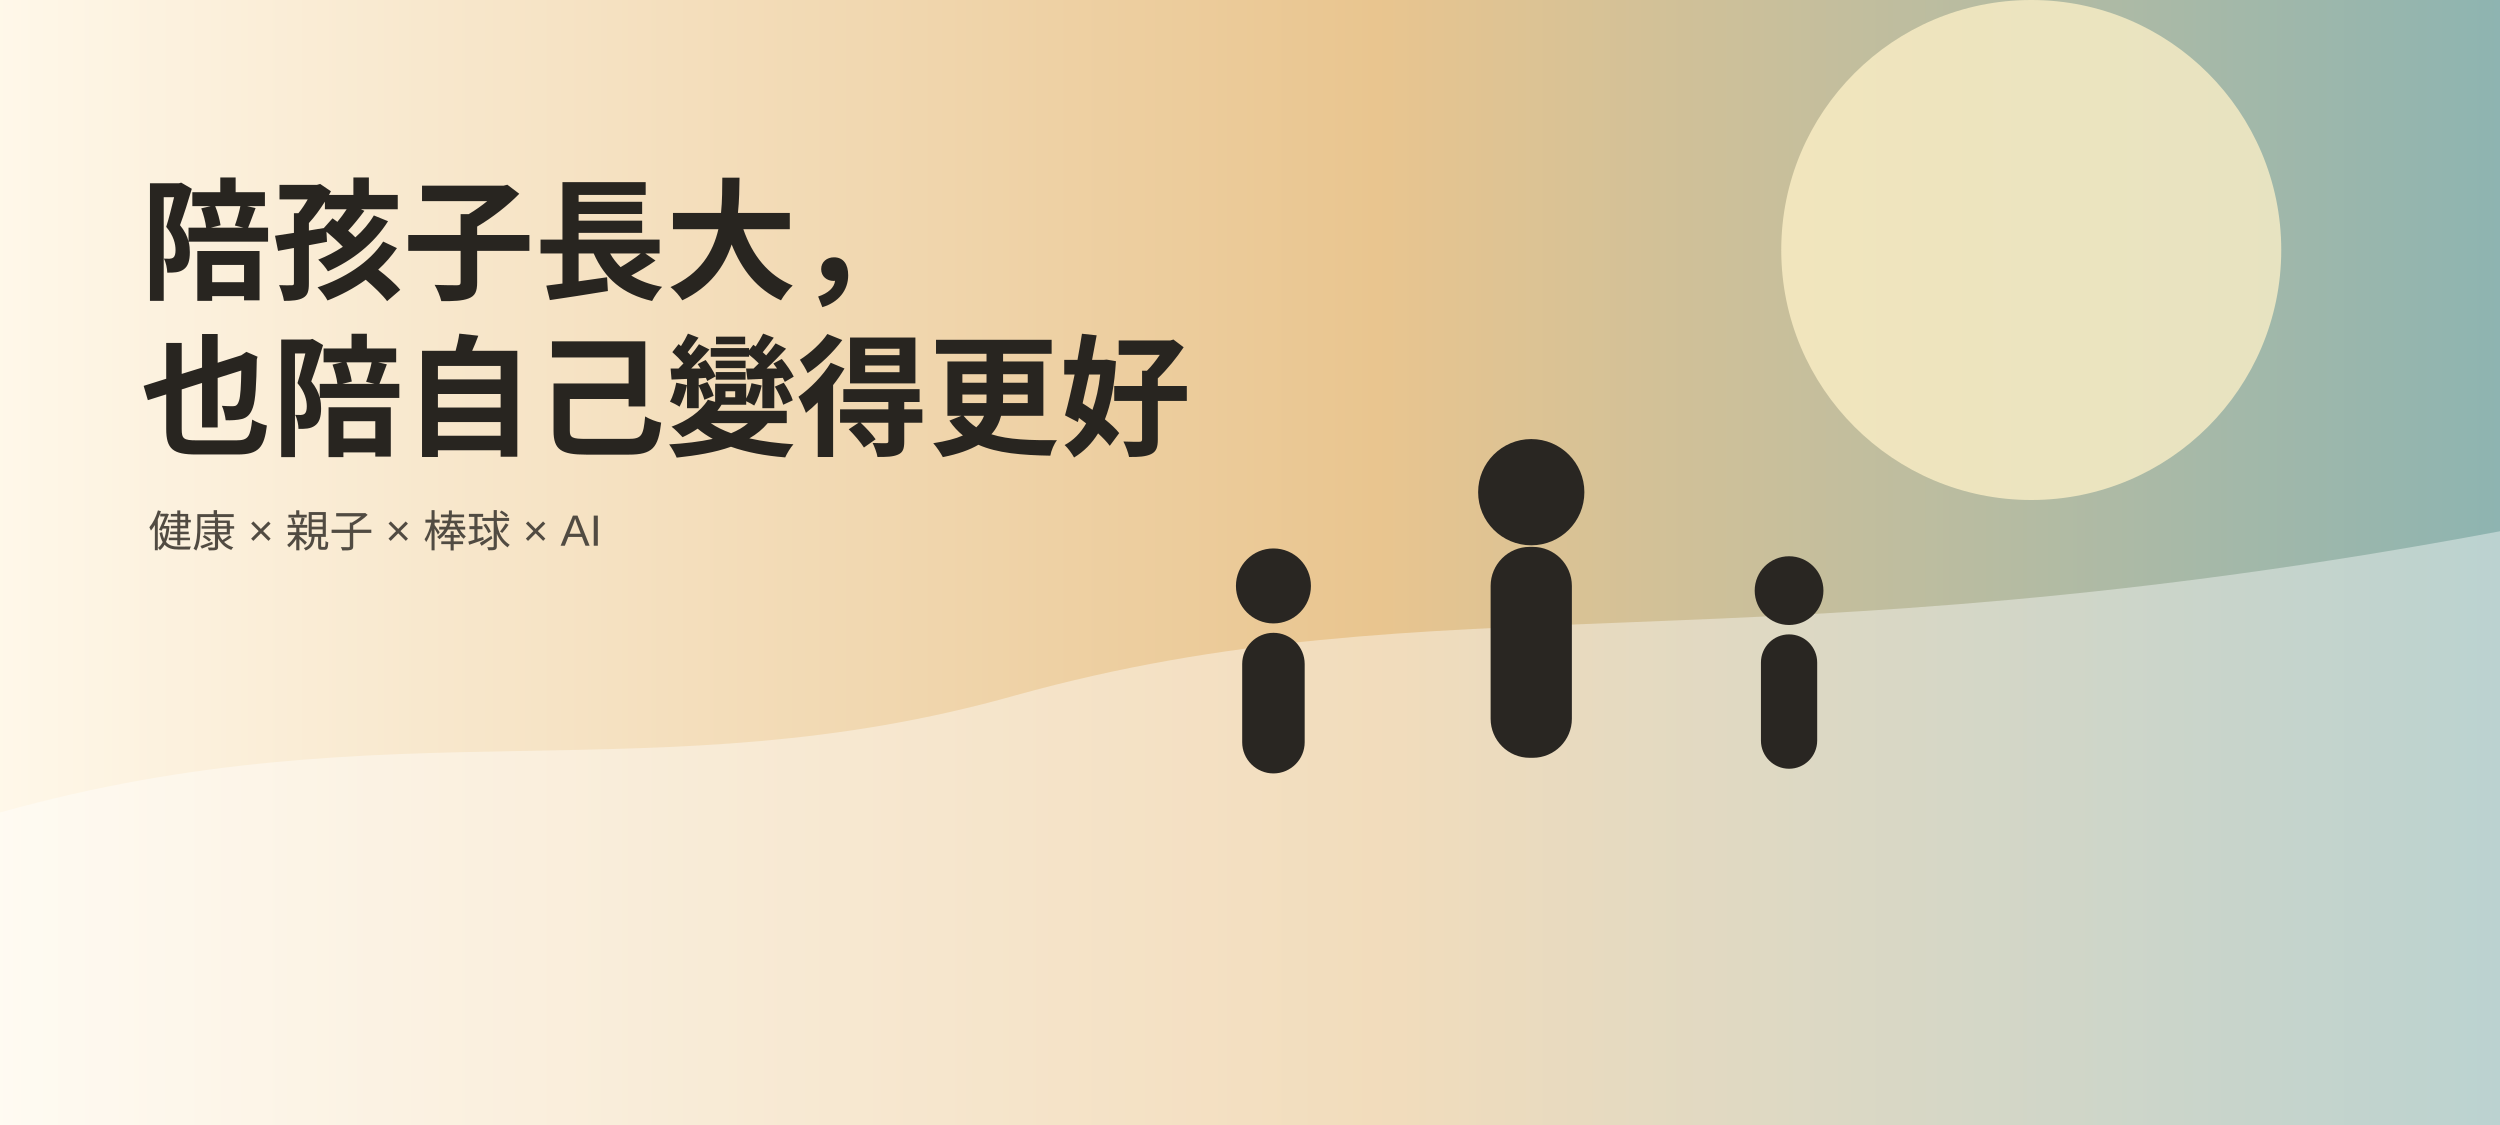
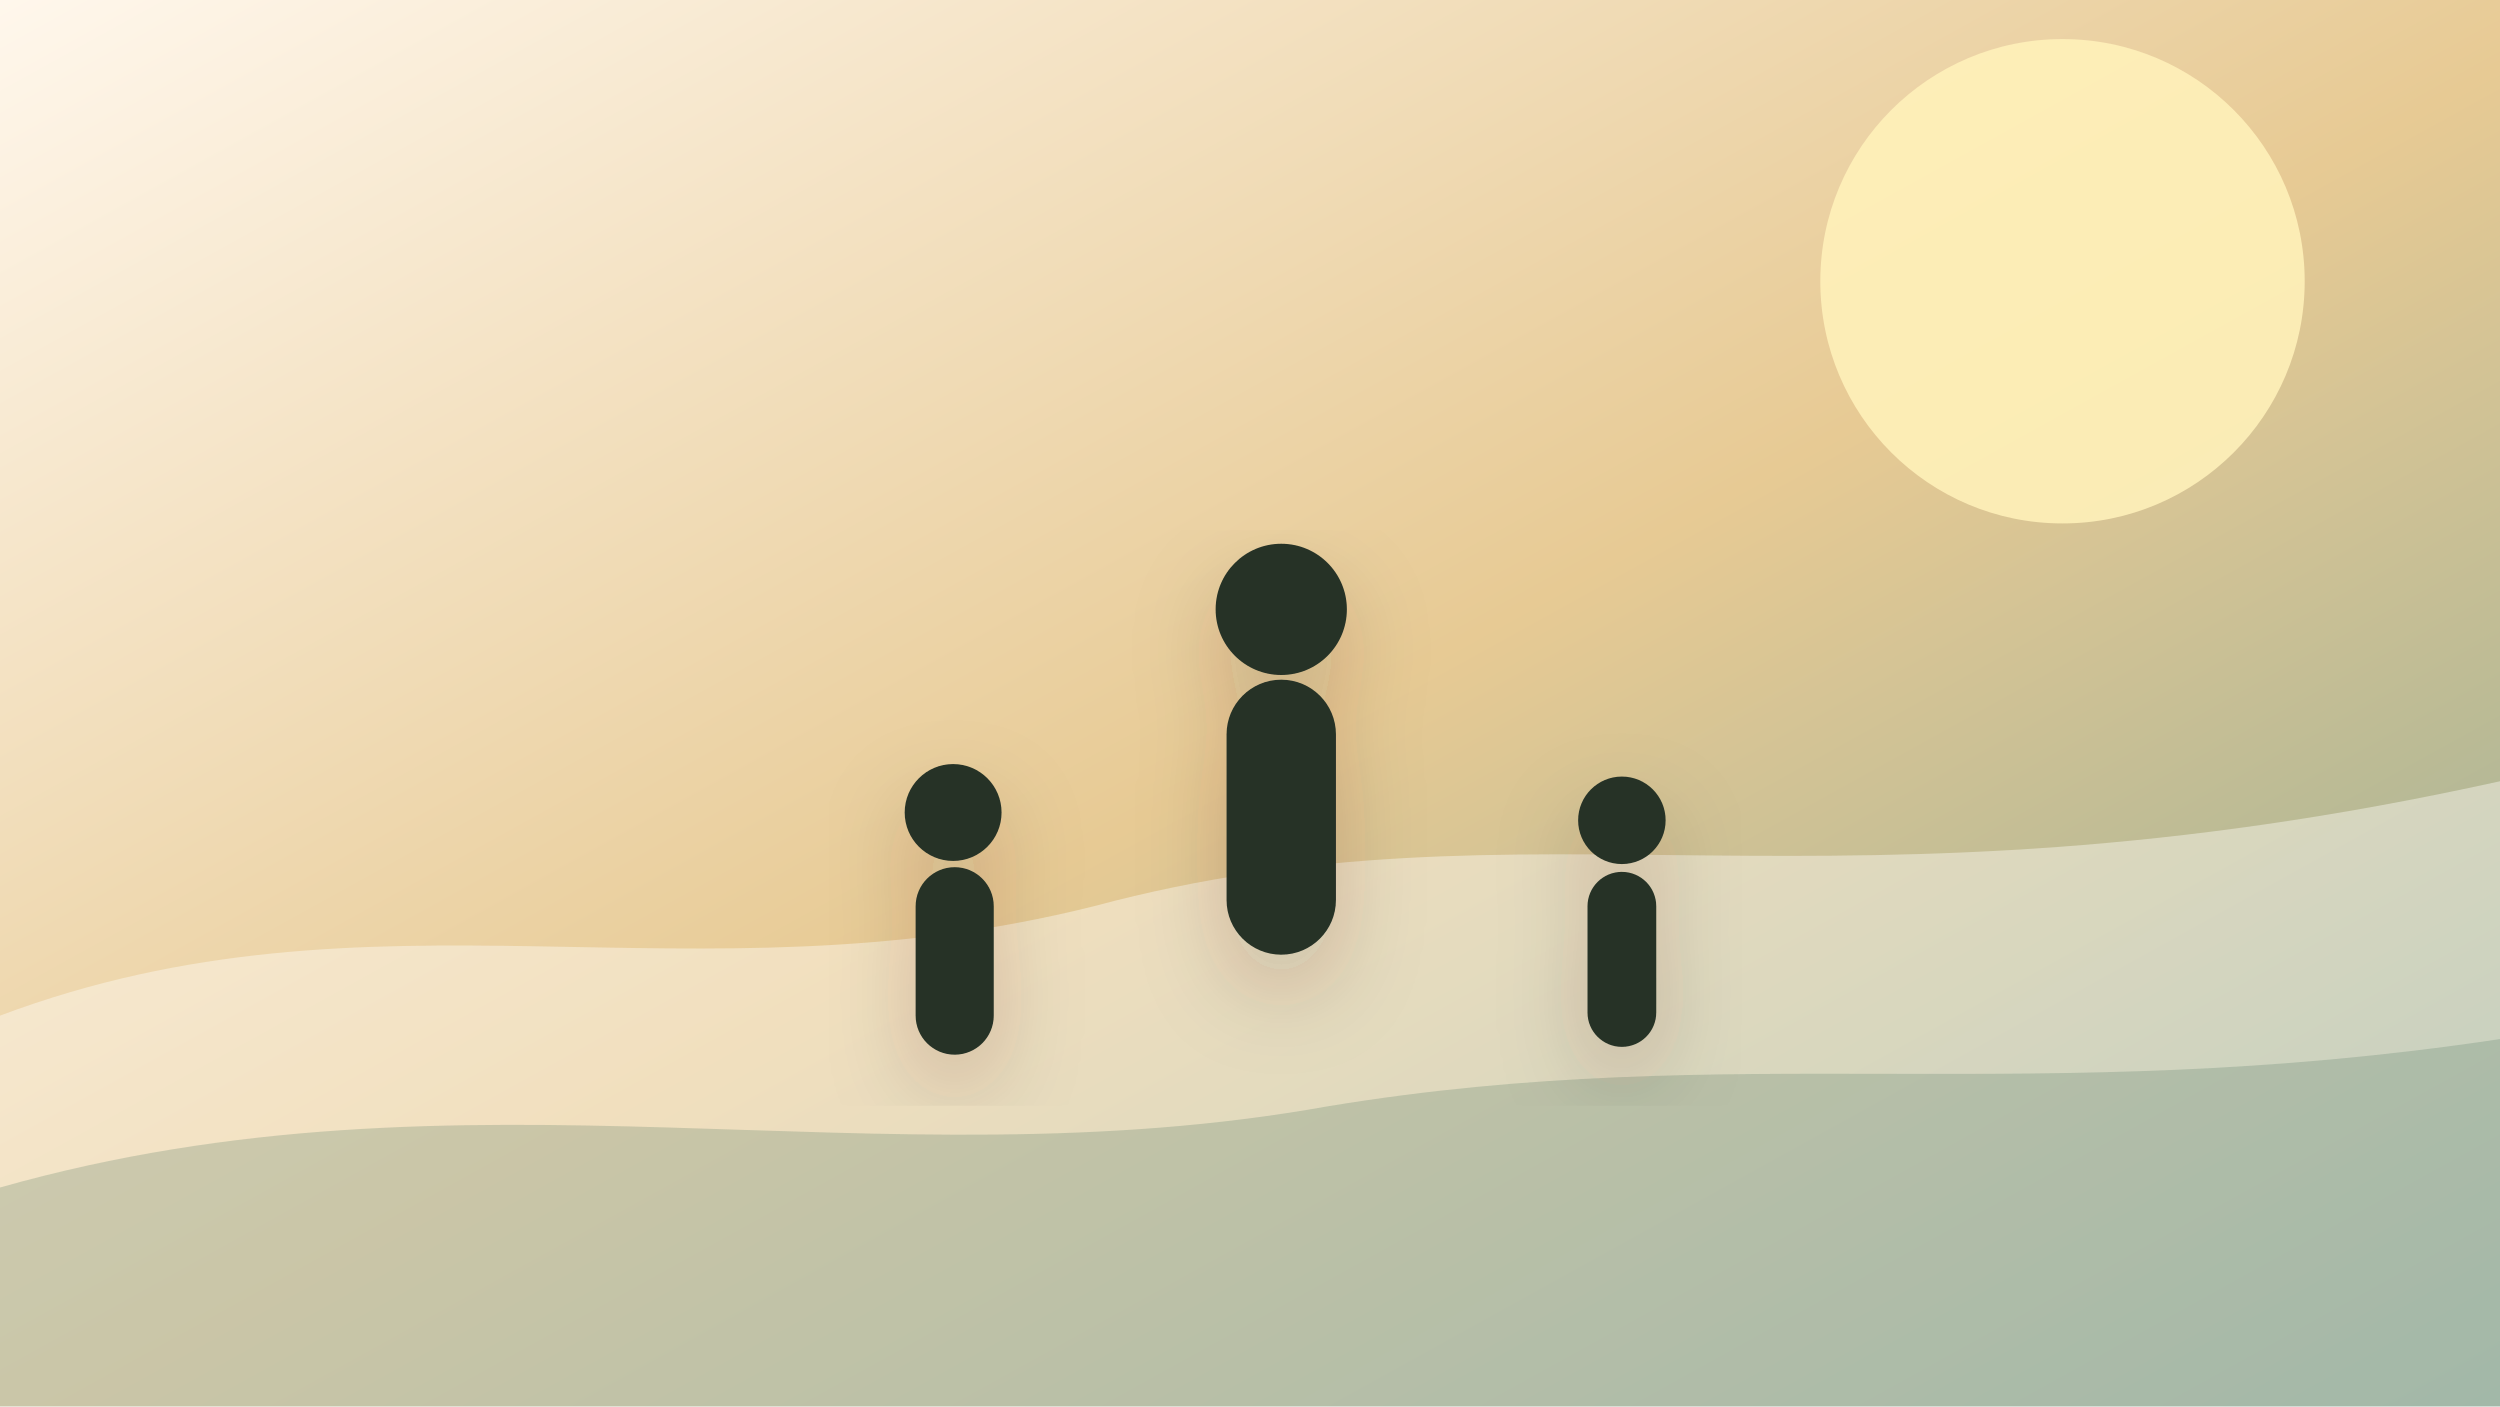
- <svg xmlns="http://www.w3.org/2000/svg" width="1600" height="720">
+ <svg xmlns="http://www.w3.org/2000/svg" width="1600" height="900" viewBox="0 0 1600 900">
  <defs>
-     <linearGradient id="g" x1="0" x2="1">
-       <stop stop-color="#fff8ea" />
-       <stop offset=".55" stop-color="#e9c58f" />
-       <stop offset="1" stop-color="#8db4b1" />
+     <linearGradient id="g" x1="0" x2="1" y1="0" y2="1">
+       <stop stop-color="#FFF7EC" />
+       <stop offset=".52" stop-color="#E7CA94" />
+       <stop offset="1" stop-color="#8BAA97" />
    </linearGradient>
+     <filter id="s">
+       <feDropShadow dx="0" dy="24" stdDeviation="28" flood-color="#3d311f" flood-opacity=".18" />
+     </filter>
  </defs>
-   <rect width="1600" height="720" fill="url(#g)" />
-   <circle cx="1300" cy="160" r="160" fill="#fff2c8" opacity=".75" />
-   <path d="M0 520 C250 450 420 510 650 445 C920 370 1120 430 1600 340 L1600 720 L0 720Z" fill="#fff" opacity=".4" />
-   <g fill="#292622">
-     <circle cx="980" cy="315" r="34" />
-     <rect x="954" y="350" width="52" height="135" rx="25" />
-     <circle cx="815" cy="375" r="24" />
-     <rect x="795" y="405" width="40" height="90" rx="20" />
-     <circle cx="1145" cy="378" r="22" />
-     <rect x="1127" y="406" width="36" height="86" rx="18" />
+   <rect width="1600" height="900" fill="url(#g)" />
+   <circle cx="1320" cy="180" r="155" fill="#FFF1BA" opacity=".88" />
+   <path d="M0 650 C240 560 440 645 700 580 C980 505 1170 595 1600 500 L1600 900 L0 900Z" fill="#FFFDF8" opacity=".42" />
+   <path d="M0 760 C300 675 560 760 850 708 C1110 665 1300 710 1600 665 L1600 900 L0 900Z" fill="#587D66" opacity=".26" />
+   <g filter="url(#s)" fill="#263328">
+     <circle cx="820" cy="390" r="42" />
+     <rect x="785" y="435" width="70" height="176" rx="35" />
+     <circle cx="610" cy="520" r="31" />
+     <rect x="586" y="555" width="50" height="120" rx="25" />
+     <circle cx="1038" cy="525" r="28" />
+     <rect x="1016" y="558" width="44" height="112" rx="22" />
  </g>
-   <text x="90" y="185" font-family="Georgia" font-size="84" font-weight="700" fill="#282520">陪孩子長大，</text>
-   <text x="90" y="285" font-family="Georgia" font-size="84" font-weight="700" fill="#282520">也陪自己變得更好</text>
-   <text x="95" y="350" font-family="Arial" font-size="28" fill="#514b42">健康 × 親子 × 棒球 × AI</text>
</svg>
